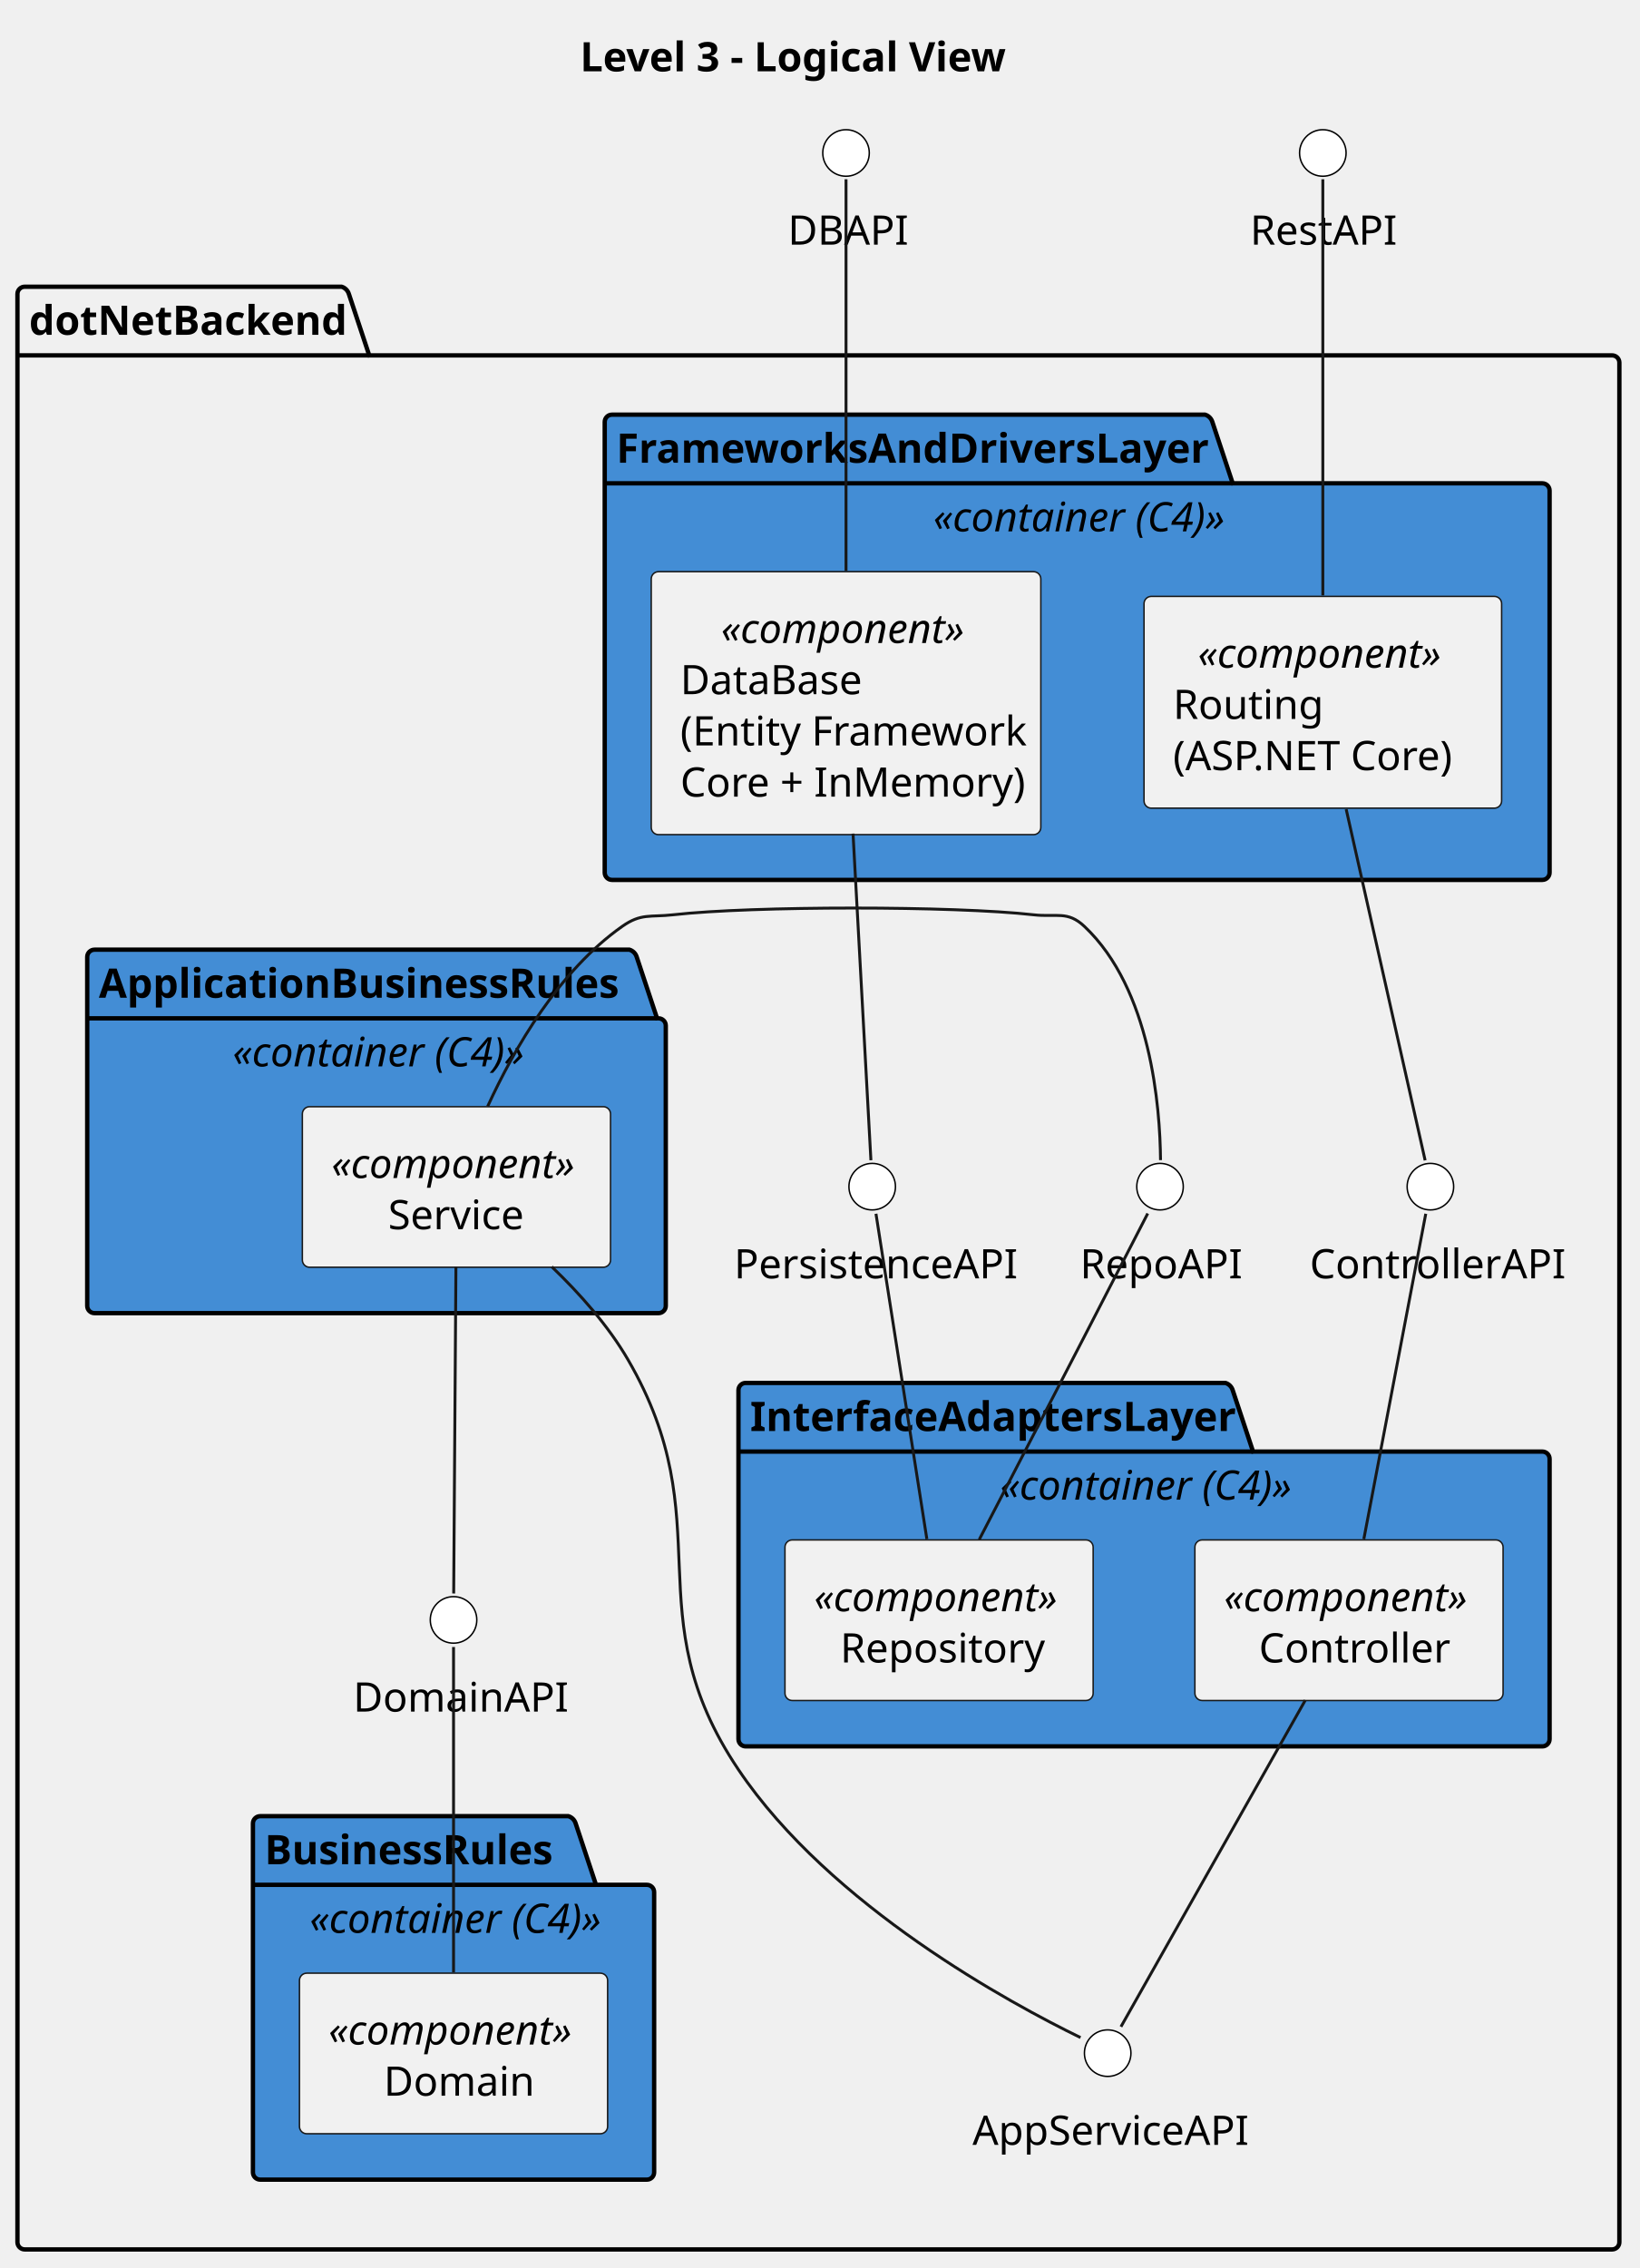
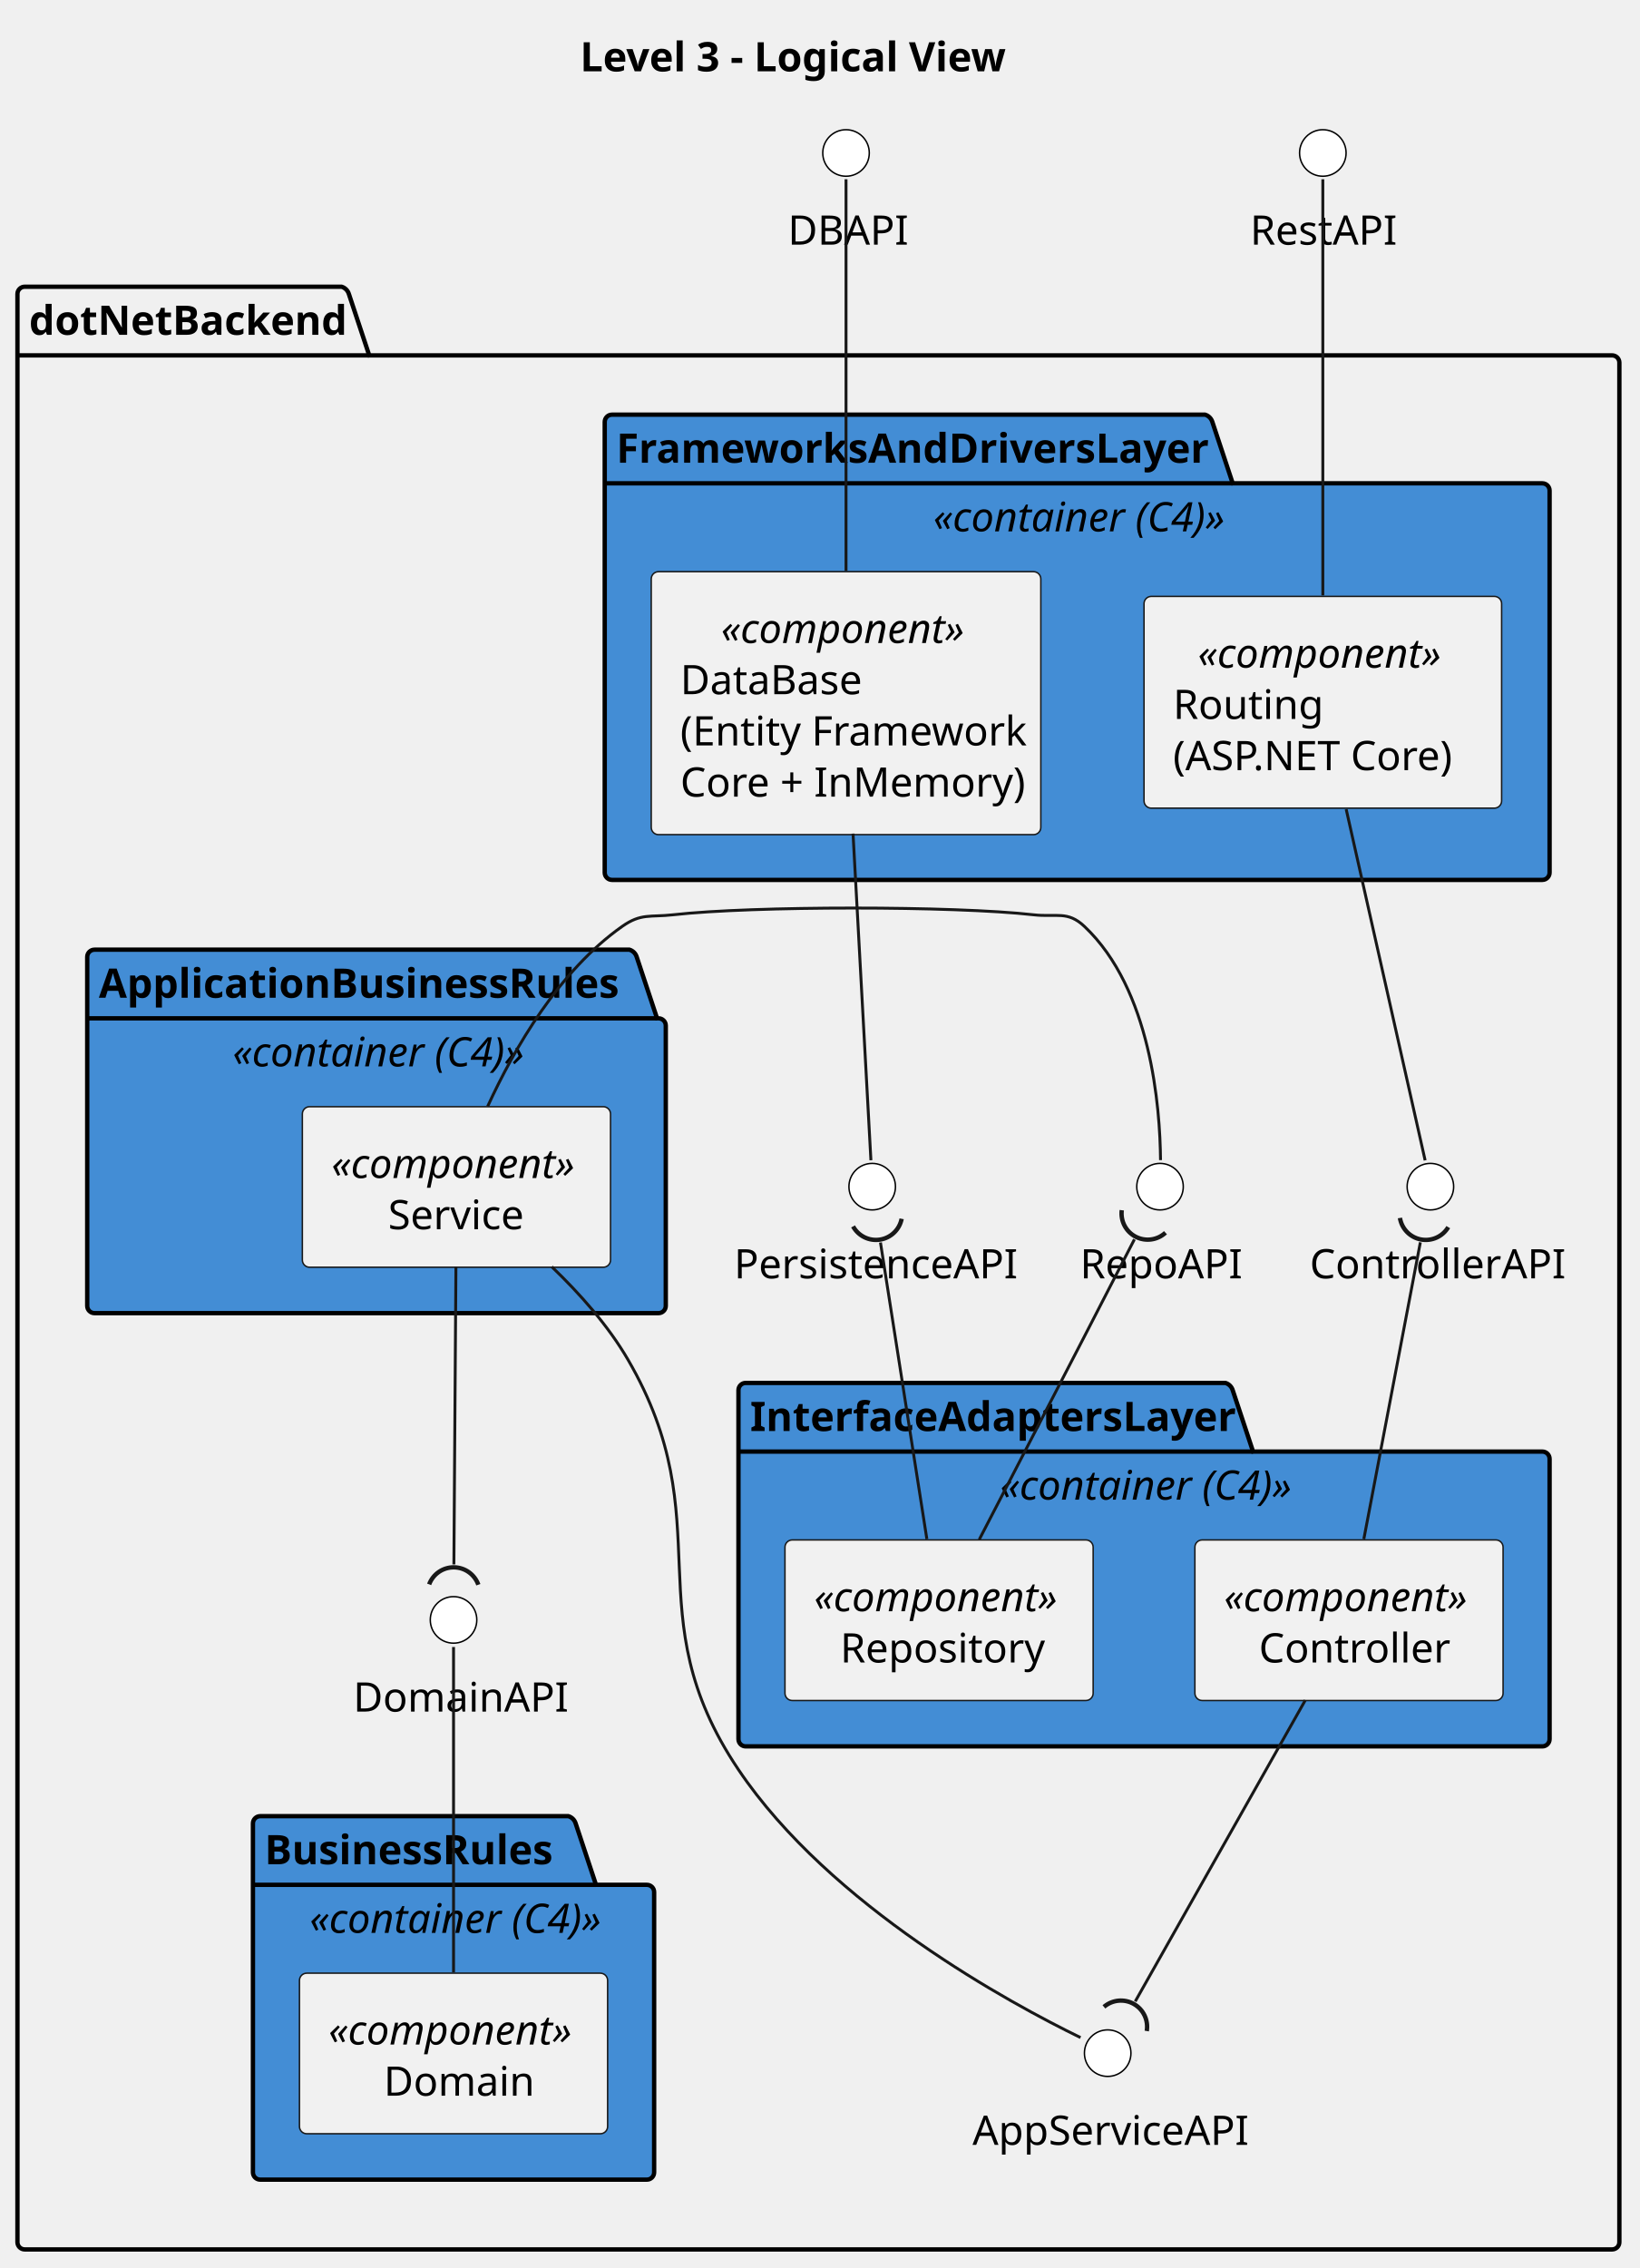
<svg xmlns="http://www.w3.org/2000/svg" contentStyleType="text/css" height="780px" preserveAspectRatio="none" style="width:564px;height:780px;background:#FFFFFF;" version="1.1" viewBox="0 0 564 780" width="564px" zoomAndPan="magnify">
  <defs />
  <g>
    <text fill="#000000" font-family="sans-serif" font-size="14" font-weight="bold" lengthAdjust="spacing" textLength="151" x="199.5" y="24.533">Level 3 - Logical View</text>
    <g id="cluster_dotNetBackend">
      <path d="M8.5,98.609 L117.5,98.609 A3.75,3.75 0 0 1 120,101.109 L127,122.219 L554.5,122.219 A2.5,2.5 0 0 1 557,124.719 L557,771.109 A2.5,2.5 0 0 1 554.5,773.609 L8.5,773.609 A2.5,2.5 0 0 1 6,771.109 L6,101.109 A2.5,2.5 0 0 1 8.5,98.609 " fill="none" style="stroke:#000000;stroke-width:1.5;" />
      <line style="stroke:#000000;stroke-width:1.5;" x1="6" x2="127" y1="122.219" y2="122.219" />
      <text fill="#000000" font-family="sans-serif" font-size="14" font-weight="bold" lengthAdjust="spacing" textLength="108" x="10" y="115.143">dotNetBackend</text>
    </g>
    <g id="cluster_FrameworksAndDriversLayer">
      <path d="M210.5,142.609 L414.5,142.609 A3.75,3.75 0 0 1 417,145.109 L424,166.219 L530.5,166.219 A2.5,2.5 0 0 1 533,168.719 L533,300.109 A2.5,2.5 0 0 1 530.5,302.609 L210.5,302.609 A2.5,2.5 0 0 1 208,300.109 L208,145.109 A2.5,2.5 0 0 1 210.5,142.609 " fill="#438DD5" style="stroke:#000000;stroke-width:1.5;" />
      <line style="stroke:#000000;stroke-width:1.5;" x1="208" x2="424" y1="166.219" y2="166.219" />
      <text fill="#000000" font-family="sans-serif" font-size="14" font-weight="bold" lengthAdjust="spacing" textLength="203" x="212" y="159.143">FrameworksAndDriversLayer</text>
      <text fill="#000000" font-family="sans-serif" font-size="14" font-style="italic" lengthAdjust="spacing" textLength="107" x="321" y="182.752">«container (C4)»</text>
    </g>
    <g id="cluster_InterfaceAdaptersLayer">
      <path d="M256.5,475.609 L421.5,475.609 A3.75,3.75 0 0 1 424,478.109 L431,499.219 L530.5,499.219 A2.5,2.5 0 0 1 533,501.719 L533,598.109 A2.5,2.5 0 0 1 530.5,600.609 L256.5,600.609 A2.5,2.5 0 0 1 254,598.109 L254,478.109 A2.5,2.5 0 0 1 256.5,475.609 " fill="#438DD5" style="stroke:#000000;stroke-width:1.5;" />
      <line style="stroke:#000000;stroke-width:1.5;" x1="254" x2="431" y1="499.219" y2="499.219" />
      <text fill="#000000" font-family="sans-serif" font-size="14" font-weight="bold" lengthAdjust="spacing" textLength="164" x="258" y="492.143">InterfaceAdaptersLayer</text>
      <text fill="#000000" font-family="sans-serif" font-size="14" font-style="italic" lengthAdjust="spacing" textLength="107" x="344" y="515.752">«container (C4)»</text>
    </g>
    <g id="cluster_ApplicationBusinessRules">
      <path d="M32.5,326.609 L216.5,326.609 A3.75,3.75 0 0 1 219,329.109 L226,350.219 L226.5,350.219 A2.5,2.5 0 0 1 229,352.719 L229,449.109 A2.5,2.5 0 0 1 226.5,451.609 L32.5,451.609 A2.5,2.5 0 0 1 30,449.109 L30,329.109 A2.5,2.5 0 0 1 32.5,326.609 " fill="#438DD5" style="stroke:#000000;stroke-width:1.5;" />
      <line style="stroke:#000000;stroke-width:1.5;" x1="30" x2="226" y1="350.219" y2="350.219" />
      <text fill="#000000" font-family="sans-serif" font-size="14" font-weight="bold" lengthAdjust="spacing" textLength="183" x="34" y="343.143">ApplicationBusinessRules</text>
      <text fill="#000000" font-family="sans-serif" font-size="14" font-style="italic" lengthAdjust="spacing" textLength="107" x="80" y="366.752">«container (C4)»</text>
    </g>
    <g id="cluster_BusinessRules">
      <path d="M89.5,624.609 L195.5,624.609 A3.75,3.75 0 0 1 198,627.109 L205,648.219 L222.5,648.219 A2.5,2.5 0 0 1 225,650.719 L225,747.109 A2.5,2.5 0 0 1 222.5,749.609 L89.5,749.609 A2.5,2.5 0 0 1 87,747.109 L87,627.109 A2.5,2.5 0 0 1 89.5,624.609 " fill="#438DD5" style="stroke:#000000;stroke-width:1.5;" />
      <line style="stroke:#000000;stroke-width:1.5;" x1="87" x2="205" y1="648.219" y2="648.219" />
      <text fill="#000000" font-family="sans-serif" font-size="14" font-weight="bold" lengthAdjust="spacing" textLength="105" x="91" y="641.143">BusinessRules</text>
      <text fill="#000000" font-family="sans-serif" font-size="14" font-style="italic" lengthAdjust="spacing" textLength="107" x="106.5" y="664.752">«container (C4)»</text>
    </g>
    <g id="elem_ControllerAPI">
      <ellipse cx="492" cy="408.109" fill="#FFFFFF" rx="8" ry="8" style="stroke:#000000;stroke-width:0.5;" />
      <text fill="#000000" font-family="sans-serif" font-size="14" lengthAdjust="spacing" textLength="83" x="450.5" y="439.643">ControllerAPI</text>
    </g>
    <g id="elem_PersistenceAPI">
      <ellipse cx="300" cy="408.109" fill="#FFFFFF" rx="8" ry="8" style="stroke:#000000;stroke-width:0.5;" />
      <text fill="#000000" font-family="sans-serif" font-size="14" lengthAdjust="spacing" textLength="95" x="252.5" y="439.643">PersistenceAPI</text>
    </g>
    <g id="elem_AppServiceAPI">
      <ellipse cx="381" cy="706.109" fill="#FFFFFF" rx="8" ry="8" style="stroke:#000000;stroke-width:0.5;" />
      <text fill="#000000" font-family="sans-serif" font-size="14" lengthAdjust="spacing" textLength="93" x="334.5" y="737.643">AppServiceAPI</text>
    </g>
    <g id="elem_RepoAPI">
      <ellipse cx="399" cy="408.109" fill="#FFFFFF" rx="8" ry="8" style="stroke:#000000;stroke-width:0.5;" />
      <text fill="#000000" font-family="sans-serif" font-size="14" lengthAdjust="spacing" textLength="55" x="371.5" y="439.643">RepoAPI</text>
    </g>
    <g id="elem_DomainAPI">
      <ellipse cx="156" cy="557.109" fill="#FFFFFF" rx="8" ry="8" style="stroke:#000000;stroke-width:0.5;" />
      <text fill="#000000" font-family="sans-serif" font-size="14" lengthAdjust="spacing" textLength="69" x="121.5" y="588.643">DomainAPI</text>
    </g>
    <g id="elem_Routing">
      <rect fill="#F1F1F1" height="72.828" rx="2.5" ry="2.5" style="stroke:#181818;stroke-width:0.5;" width="123" x="393.5" y="205.109" />
      <text fill="#000000" font-family="sans-serif" font-size="14" font-style="italic" lengthAdjust="spacing" textLength="86" x="412" y="229.643">«component»</text>
      <text fill="#000000" font-family="sans-serif" font-size="14" lengthAdjust="spacing" textLength="49" x="403.5" y="247.252">Routing</text>
      <text fill="#000000" font-family="sans-serif" font-size="14" lengthAdjust="spacing" textLength="103" x="403.5" y="264.861">(ASP.NET Core)</text>
    </g>
    <g id="elem_Database">
      <rect fill="#F1F1F1" height="90.438" rx="2.5" ry="2.5" style="stroke:#181818;stroke-width:0.5;" width="134" x="224" y="196.609" />
      <text fill="#000000" font-family="sans-serif" font-size="14" font-style="italic" lengthAdjust="spacing" textLength="86" x="248" y="221.143">«component»</text>
      <text fill="#000000" font-family="sans-serif" font-size="14" lengthAdjust="spacing" textLength="62" x="234" y="238.752">DataBase</text>
      <text fill="#000000" font-family="sans-serif" font-size="14" lengthAdjust="spacing" textLength="114" x="234" y="256.361">(Entity Framework</text>
      <text fill="#000000" font-family="sans-serif" font-size="14" lengthAdjust="spacing" textLength="113" x="234" y="273.971">Core + InMemory)</text>
    </g>
    <g id="elem_Controller">
      <rect fill="#F1F1F1" height="55.219" rx="2.5" ry="2.5" style="stroke:#181818;stroke-width:0.5;" width="106" x="411" y="529.609" />
      <text fill="#000000" font-family="sans-serif" font-size="14" font-style="italic" lengthAdjust="spacing" textLength="86" x="421" y="554.143">«component»</text>
      <text fill="#000000" font-family="sans-serif" font-size="14" lengthAdjust="spacing" textLength="62" x="433" y="571.752">Controller</text>
    </g>
    <g id="elem_Repository">
      <rect fill="#F1F1F1" height="55.219" rx="2.5" ry="2.5" style="stroke:#181818;stroke-width:0.5;" width="106" x="270" y="529.609" />
      <text fill="#000000" font-family="sans-serif" font-size="14" font-style="italic" lengthAdjust="spacing" textLength="86" x="280" y="554.143">«component»</text>
      <text fill="#000000" font-family="sans-serif" font-size="14" lengthAdjust="spacing" textLength="68" x="289" y="571.752">Repository</text>
    </g>
    <g id="elem_Service">
      <rect fill="#F1F1F1" height="55.219" rx="2.5" ry="2.5" style="stroke:#181818;stroke-width:0.5;" width="106" x="104" y="380.609" />
      <text fill="#000000" font-family="sans-serif" font-size="14" font-style="italic" lengthAdjust="spacing" textLength="86" x="114" y="405.143">«component»</text>
      <text fill="#000000" font-family="sans-serif" font-size="14" lengthAdjust="spacing" textLength="47" x="133.5" y="422.752">Service</text>
    </g>
    <g id="elem_Domain">
      <rect fill="#F1F1F1" height="55.219" rx="2.5" ry="2.5" style="stroke:#181818;stroke-width:0.5;" width="106" x="103" y="678.609" />
      <text fill="#000000" font-family="sans-serif" font-size="14" font-style="italic" lengthAdjust="spacing" textLength="86" x="113" y="703.143">«component»</text>
      <text fill="#000000" font-family="sans-serif" font-size="14" lengthAdjust="spacing" textLength="48" x="132" y="720.752">Domain</text>
    </g>
    <g id="elem_RestAPI">
      <ellipse cx="455" cy="52.609" fill="#FFFFFF" rx="8" ry="8" style="stroke:#000000;stroke-width:0.5;" />
      <text fill="#000000" font-family="sans-serif" font-size="14" lengthAdjust="spacing" textLength="50" x="430" y="84.143">RestAPI</text>
    </g>
    <g id="elem_DatabaseAPI">
      <ellipse cx="291" cy="52.609" fill="#FFFFFF" rx="8" ry="8" style="stroke:#000000;stroke-width:0.5;" />
      <text fill="#000000" font-family="sans-serif" font-size="14" lengthAdjust="spacing" textLength="40" x="271" y="84.143">DBAPI</text>
    </g>
    <g id="link_RestAPI_Routing">
      <path codeLine="63" d="M455,61.649 C455,85.969 455,159.909 455,204.779 " fill="none" id="RestAPI-Routing" style="stroke:#181818;stroke-width:1.0;" />
    </g>
    <g id="link_Routing_ControllerAPI">
      <path codeLine="64" d="M463.03,278.299 C471.83,317.419 485.34,377.499 490.19,399.059 " fill="none" id="Routing-ControllerAPI" style="stroke:#181818;stroke-width:1.0;" />
    </g>
    <g id="link_ControllerAPI_Controller">
-       <path codeLine="65" d="M490.41,417.429 C486.38,438.629 475.57,495.359 469.1,529.339 " fill="none" id="ControllerAPI-Controller" style="stroke:#181818;stroke-width:1.0;" />
+       <path codeLine="65" d="M488.543,427.253 C484.512,448.453 475.57,495.359 469.1,529.339 " fill="none" id="ControllerAPI-backto-Controller" style="stroke:#181818;stroke-width:1.0;" />
+       <path d="M481.527,418.874 A9,9 0 0 0 498.144 422.033" fill="none" style="stroke:#181818;stroke-width:1.5;" />
    </g>
    <g id="link_Controller_AppServiceAPI">
-       <path codeLine="67" d="M448.97,584.729 C429.72,618.819 397.44,675.989 385.56,697.029 " fill="none" id="Controller-AppServiceAPI" style="stroke:#181818;stroke-width:1.0;" />
+       <path codeLine="67" d="M448.97,584.729 C429.72,618.819 402.357,667.282 390.477,688.322 " fill="none" id="Controller-to-AppServiceAPI" style="stroke:#181818;stroke-width:1.0;" />
+       <path d="M394.438,698.507 A9,9 0 0 0 379.709 690.191" fill="none" style="stroke:#181818;stroke-width:1.5;" />
    </g>
    <g id="link_AppServiceAPI_Service">
      <path codeLine="68" d="M371.66,700.749 C348.06,689.259 285.68,655.709 254,608.609 C217.78,554.759 248.61,523.719 216,467.609 C209.19,455.889 199.42,444.889 189.79,435.659 " fill="none" id="AppServiceAPI-Service" style="stroke:#181818;stroke-width:1.0;" />
    </g>
    <g id="link_Service_DomainAPI">
-       <path codeLine="70" d="M156.82,435.729 C156.59,469.819 156.2,526.989 156.05,548.029 " fill="none" id="Service-DomainAPI" style="stroke:#181818;stroke-width:1.0;" />
+       <path codeLine="70" d="M156.82,435.729 C156.59,469.819 156.271,516.99 156.121,538.03 " fill="none" id="Service-to-DomainAPI" style="stroke:#181818;stroke-width:1.0;" />
+       <path d="M164.529,545.012 A9,9 0 0 0 147.615 544.891" fill="none" style="stroke:#181818;stroke-width:1.5;" />
    </g>
    <g id="link_DomainAPI_Domain">
      <path codeLine="71" d="M156,566.429 C156,587.629 156,644.359 156,678.339 " fill="none" id="DomainAPI-Domain" style="stroke:#181818;stroke-width:1.0;" />
    </g>
    <g id="link_Service_RepoAPI">
      <path codeLine="73" d="M167.74,380.489 C177,360.309 192.32,333.899 214,318.609 C220.52,314.009 223.57,315.499 231.5,314.609 C258.88,311.519 328.12,311.519 355.5,314.609 C363.43,315.499 367.2,313.129 373,318.609 C395.95,340.259 399.02,380.859 399.18,398.979 " fill="none" id="Service-RepoAPI" style="stroke:#181818;stroke-width:1.0;" />
    </g>
    <g id="link_RepoAPI_Repository">
-       <path codeLine="74" d="M394.77,417.339 C389.63,427.329 380.69,444.719 373,459.609 C360.79,483.249 346.86,510.119 336.81,529.499 " fill="none" id="RepoAPI-Repository" style="stroke:#181818;stroke-width:1.0;" />
+       <path codeLine="74" d="M390.195,426.231 C385.055,436.221 380.69,444.719 373,459.609 C360.79,483.249 346.86,510.119 336.81,529.499 " fill="none" id="RepoAPI-backto-Repository" style="stroke:#181818;stroke-width:1.0;" />
+       <path d="M385.841,416.207 A9,9 0 0 0 400.882 423.946" fill="none" style="stroke:#181818;stroke-width:1.5;" />
    </g>
    <g id="link_PersistenceAPI_Repository">
-       <path codeLine="76" d="M301.3,417.429 C304.62,438.629 313.5,495.359 318.81,529.339 " fill="none" id="PersistenceAPI-Repository" style="stroke:#181818;stroke-width:1.0;" />
+       <path codeLine="76" d="M302.847,427.309 C306.167,448.509 313.5,495.359 318.81,529.339 " fill="none" id="PersistenceAPI-backto-Repository" style="stroke:#181818;stroke-width:1.0;" />
+       <path d="M293.421,421.779 A9,9 0 0 0 310.132 419.162" fill="none" style="stroke:#181818;stroke-width:1.5;" />
    </g>
    <g id="link_Database_PersistenceAPI">
      <path codeLine="77" d="M293.41,286.689 C295.54,325.519 298.46,378.929 299.56,399.029 " fill="none" id="Database-PersistenceAPI" style="stroke:#181818;stroke-width:1.0;" />
    </g>
    <g id="link_DatabaseAPI_Database">
      <path codeLine="79" d="M291,61.649 C291,84.509 291,151.169 291,196.349 " fill="none" id="DatabaseAPI-Database" style="stroke:#181818;stroke-width:1.0;" />
    </g>
  </g>
</svg>
